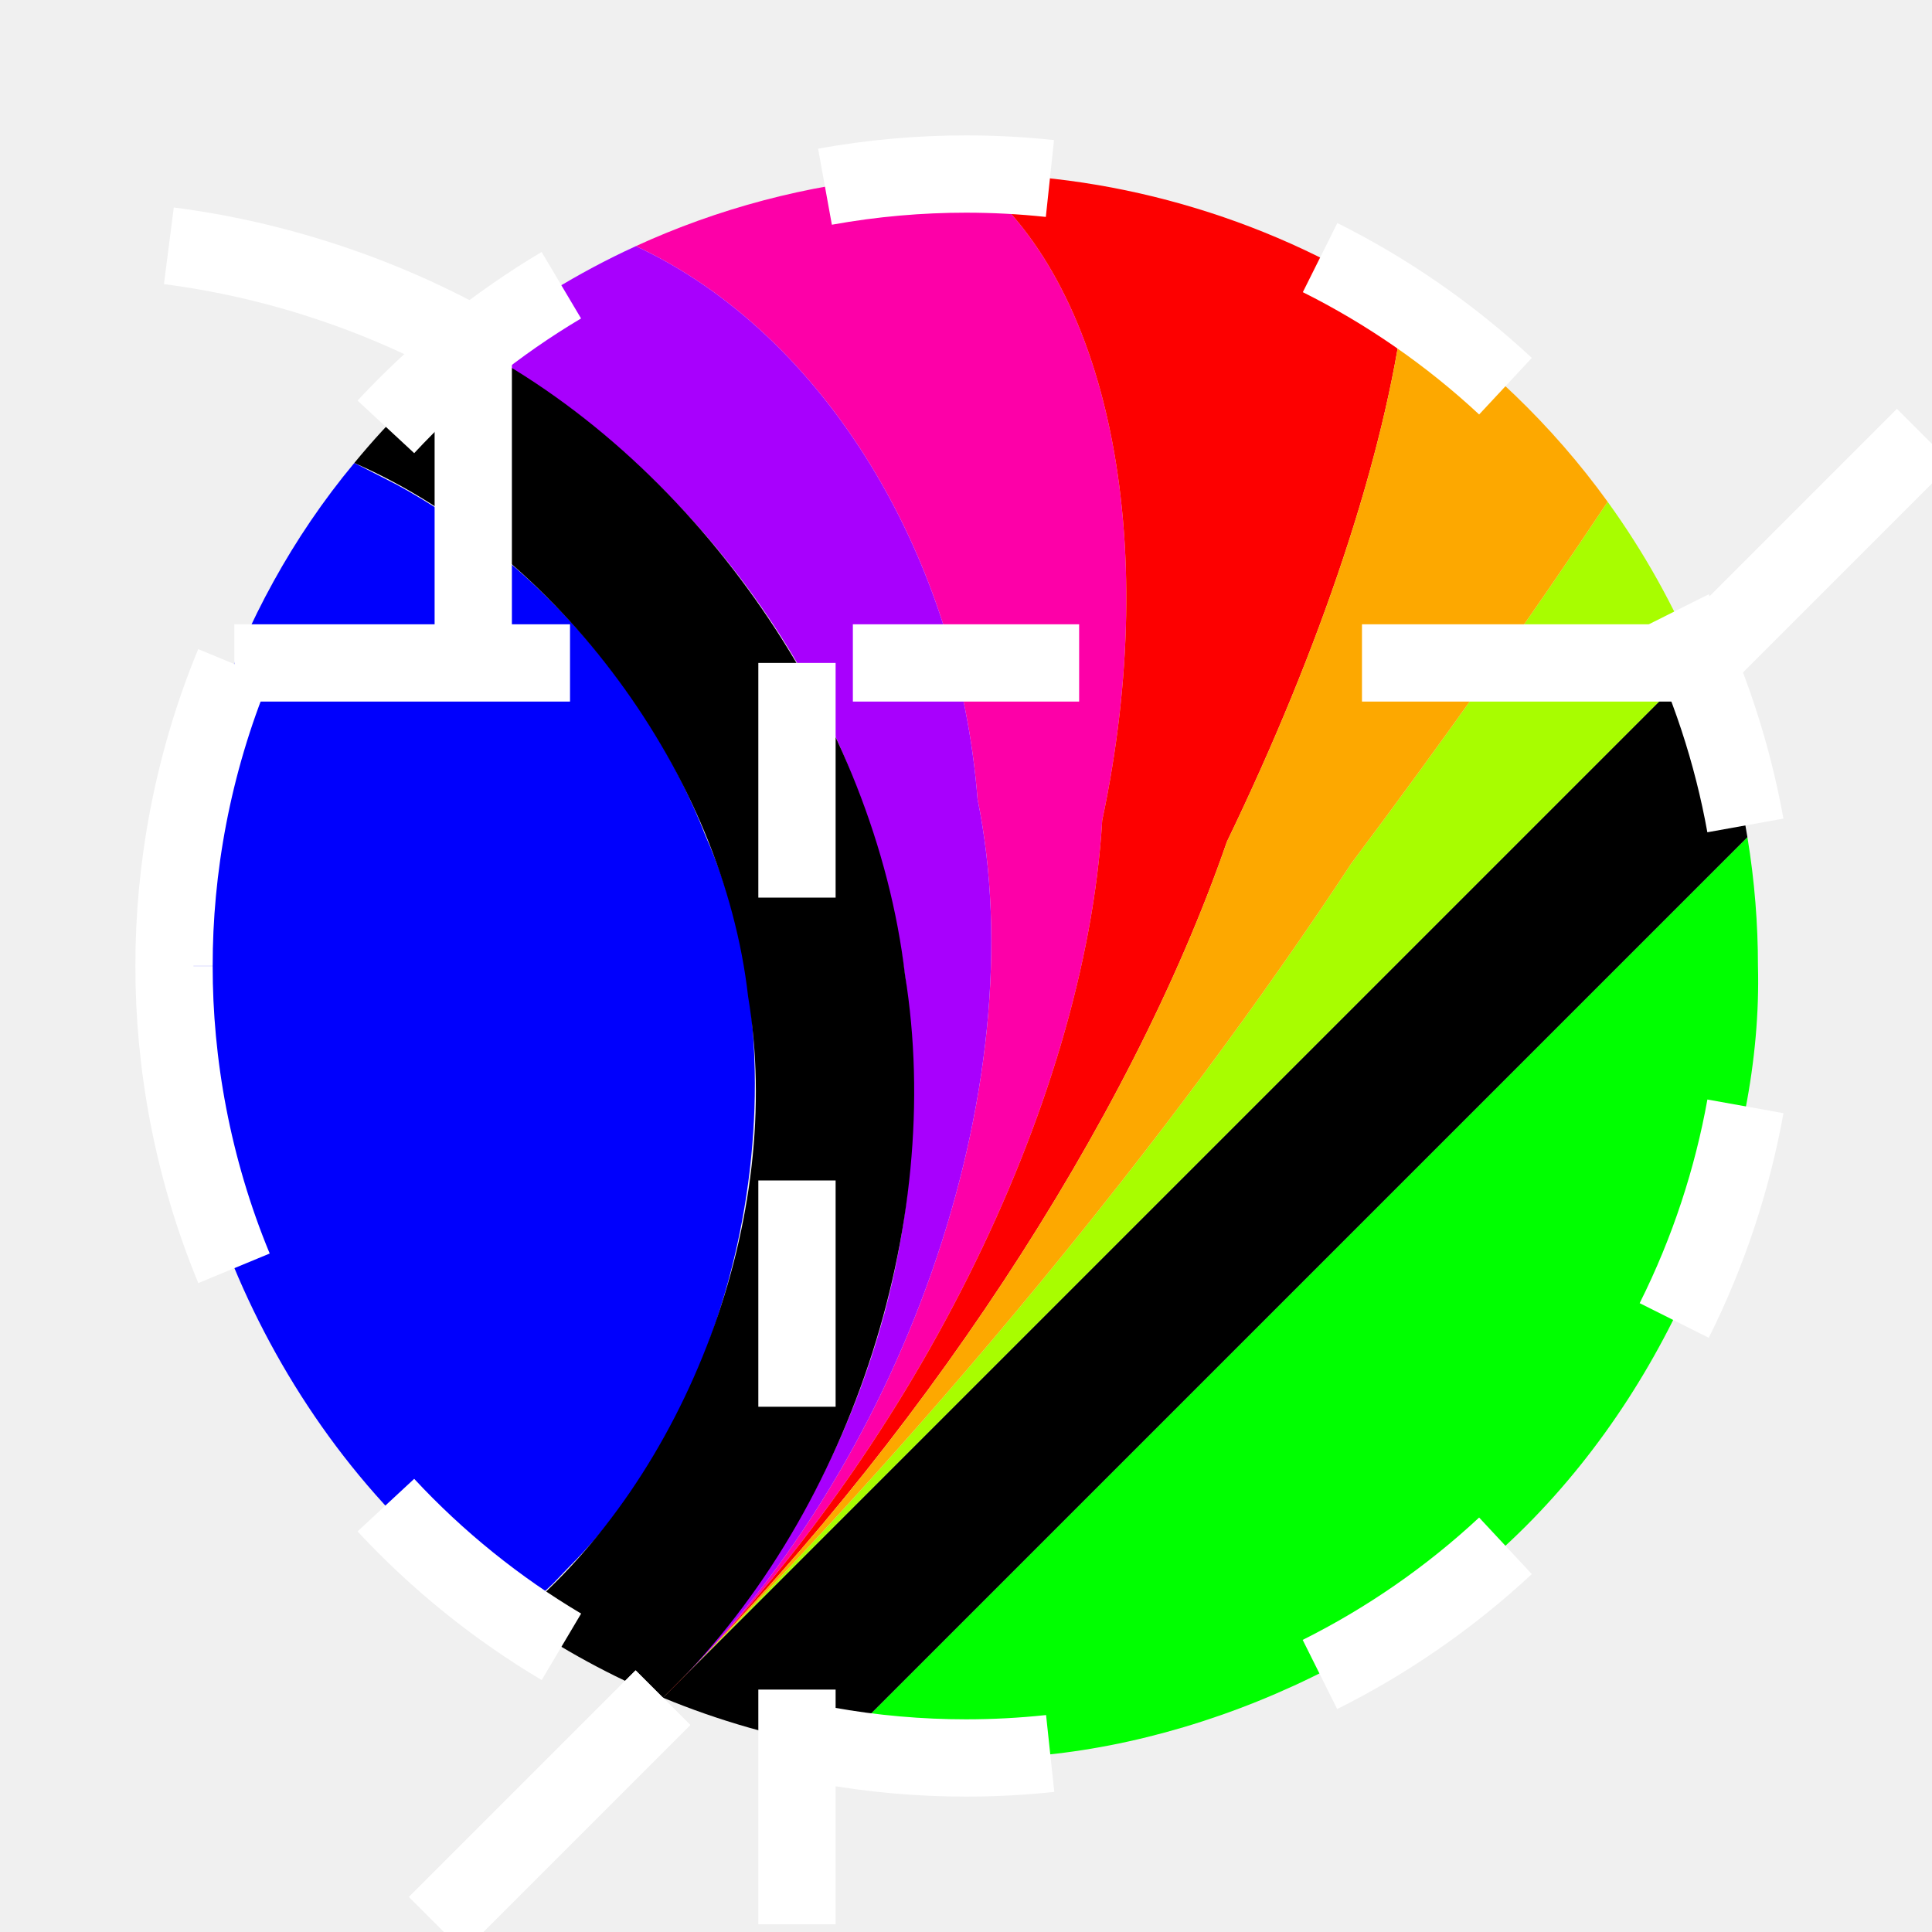
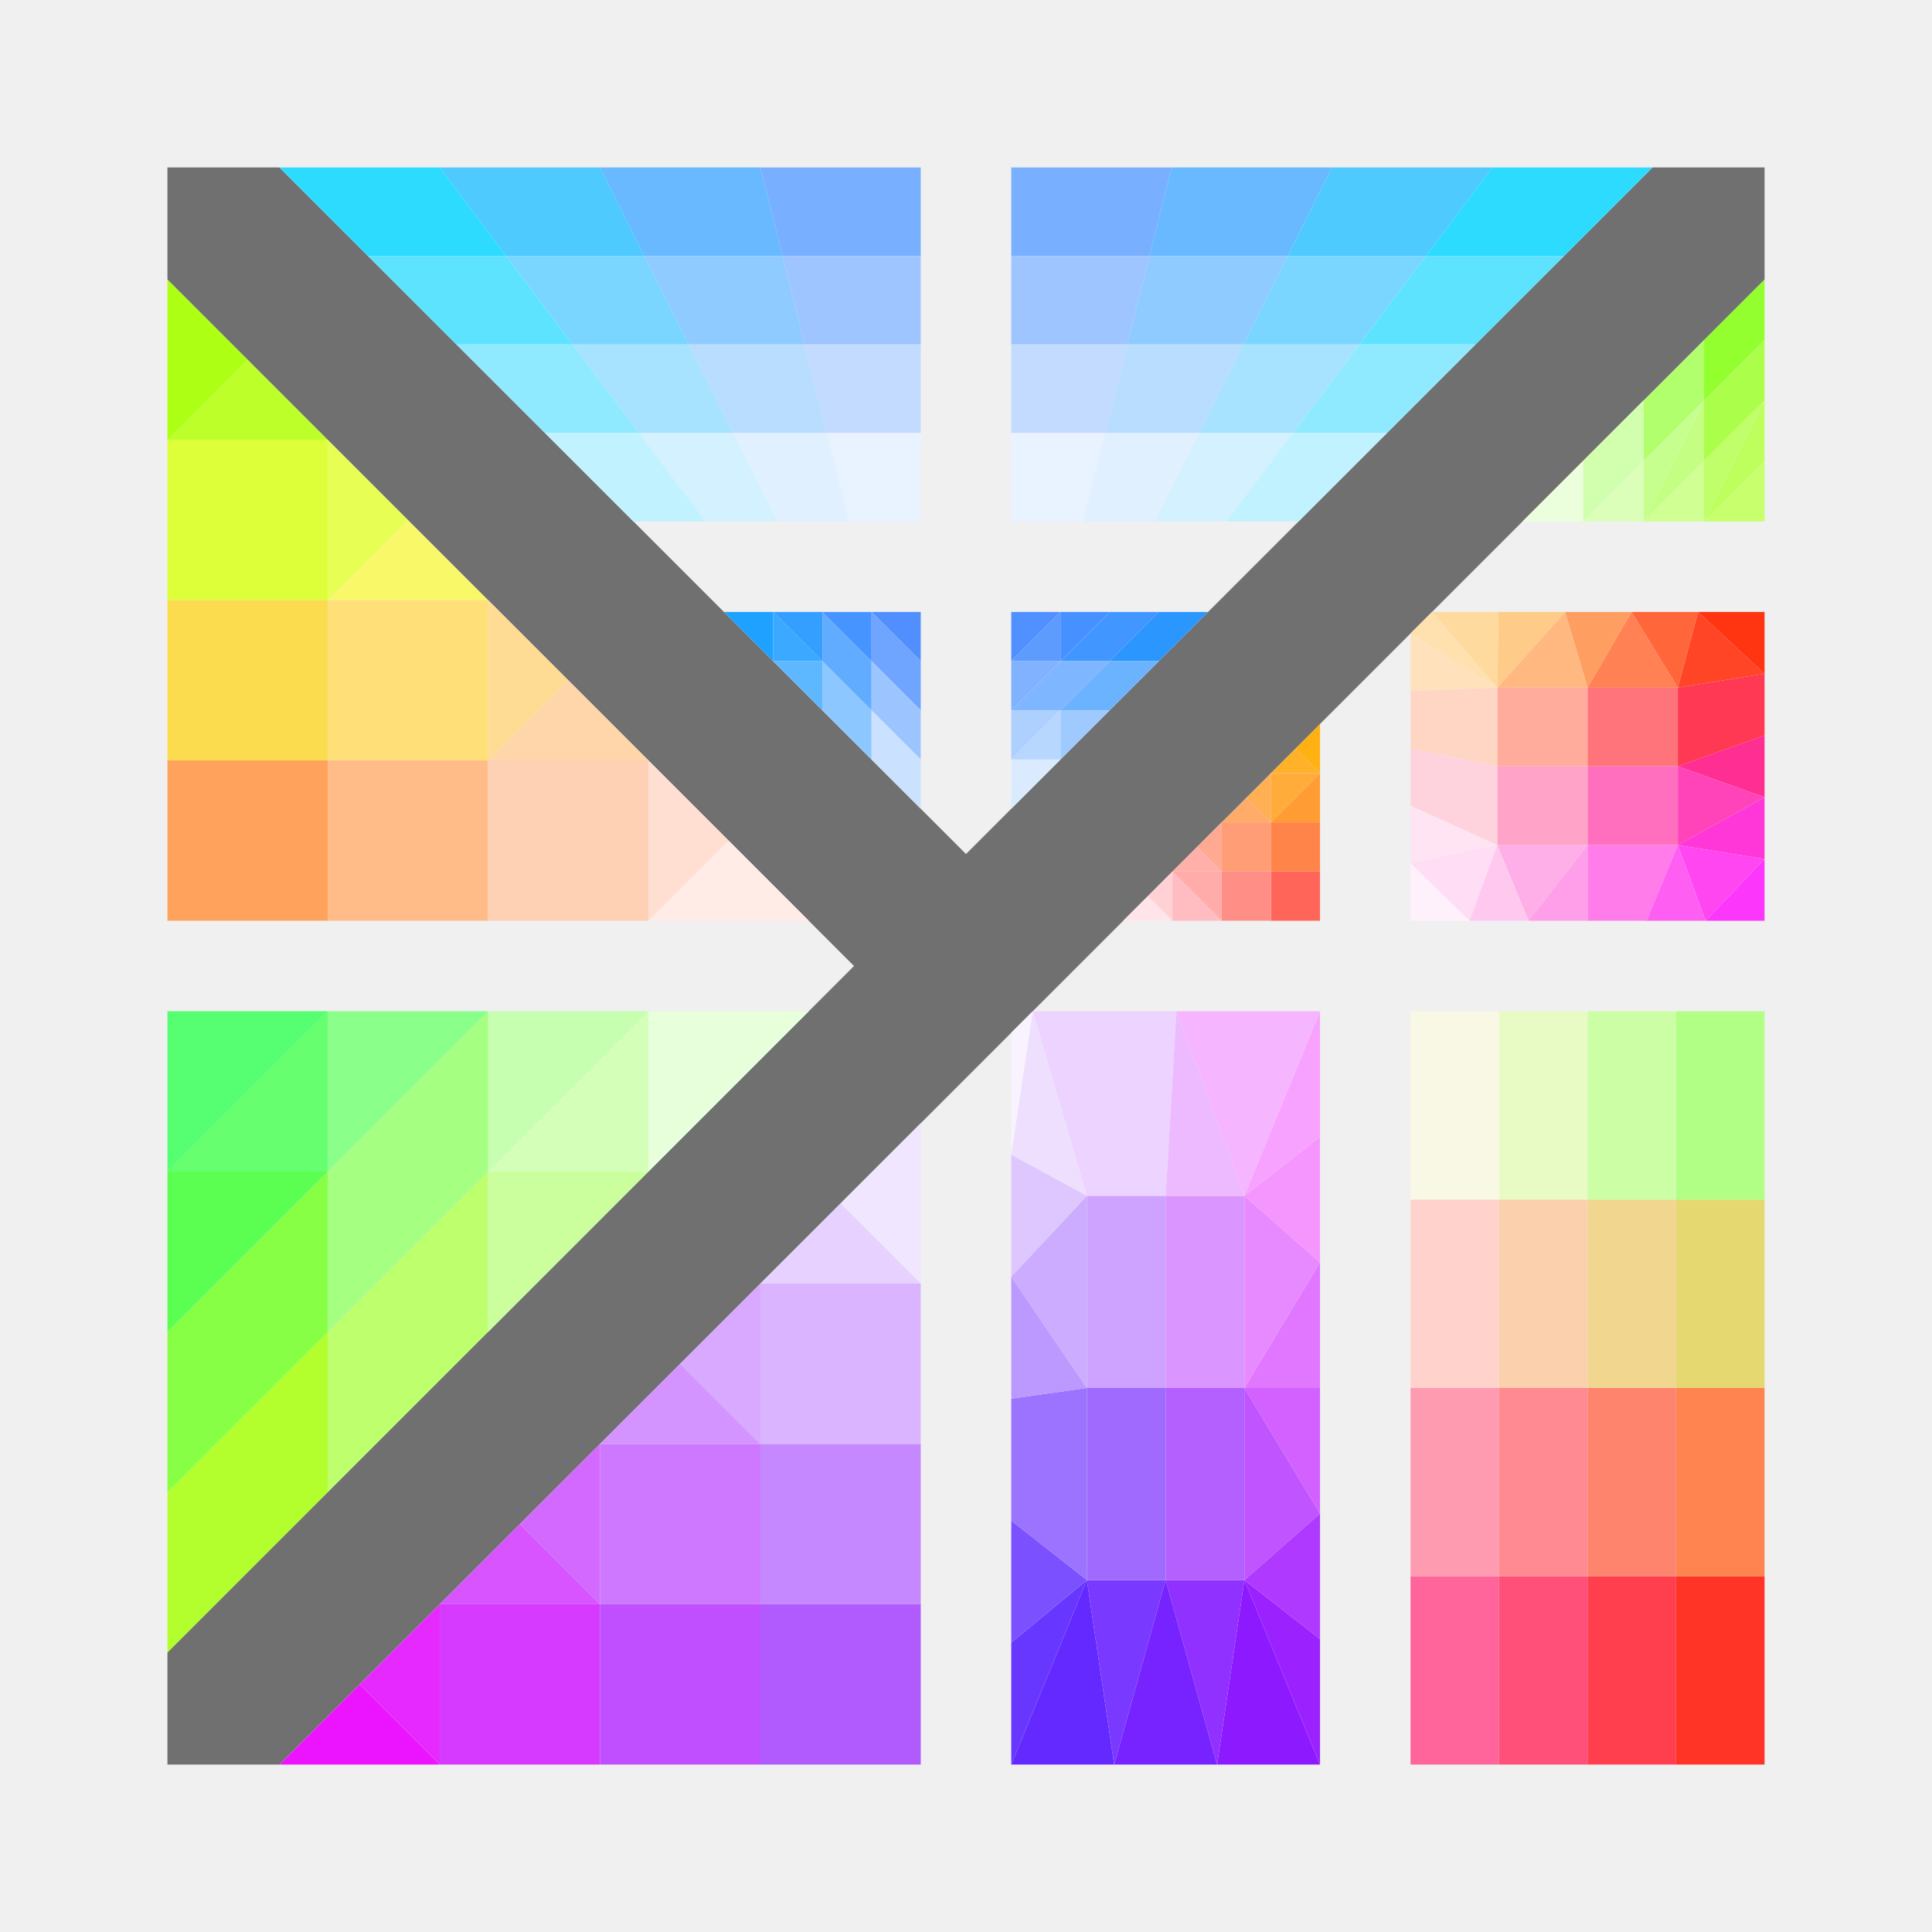
<svg xmlns="http://www.w3.org/2000/svg" width="720pt" height="720pt" viewBox="0 0 720 720" overflow="visible" version="1.1">
-   <path d="M359.947,64.025 L360.985,64.861 C413.063,104.255 432.986,200.946 410.767,305.728 C404.438,412.141 338.599,543.627 247.055,632.674 C336.2,548.037 386.209,405.194 364.3,297.783 C357.273,207.933 307.685,124.663 236.958,91.73 C267.509,77.677 300.981,68.834 334.487,65.964 L340.684,65.492 z" stroke="Black" stroke-width="0" fill="#FD00A8" fill-opacity="1" />
-   <path d="M651.211,311.997 C653.903,328.322 655.142,344.422 655.14,360 C656.971,428.844 625.728,511.664 568.696,568.696 C511.664,625.728 428.844,656.971 360,655.14 C344.422,655.142 328.322,653.903 311.997,651.211 z" stroke="Black" stroke-width="0" fill="#00FF00" fill-opacity="1" />
-   <path d="M176.368,128.943 C194.918,114.189 215.41,101.603 236.958,91.73 C307.685,124.663 357.273,207.933 364.3,297.783 C386.209,405.194 336.2,548.037 247.055,632.674 C288.574,591.943 320.953,533.917 333.766,471.852 C346.579,409.787 339.827,343.683 317.833,289.839 C293.174,226.054 242.048,164.721 176.368,128.943 z" stroke="Black" stroke-width="0" fill="#A800FD" fill-opacity="1" />
-   <path d="M211.812,584.201 L206.102,590.145 L192.44,602.964 C108.822,547.625 62.574,444.332 64.859,360 C64.307,298.904 85.786,228.072 132.04,172.537 L147.729,180.558 C198.933,208.374 241.944,257.293 262.977,311.636 C300.694,396.625 278.556,517.784 211.812,584.201 z" stroke="Black" stroke-width="0" fill="#0000FD" fill-opacity="1" />
-   <path d="M132.04,172.537 C145.2,156.527 160.141,141.833 176.368,128.943 C260.628,173.329 326.072,268.615 337.254,363.192 C352.534,457.193 315.844,566.812 247.055,632.675 C227.906,624.749 209.499,614.735 192.441,602.965 C256.4,550.104 292.527,453.227 278.799,371.395 C269.474,288.944 208.078,205.753 132.04,172.537 z" stroke="Black" stroke-width="0" fill="#000000" fill-opacity="1" />
-   <path d="M632.674,247.055 C641.296,267.85 647.557,289.783 651.211,311.997 L311.997,651.211 C289.783,647.557 267.851,641.297 247.055,632.675 L247.84,631.888 z" stroke="Black" stroke-width="0" fill="#000000" fill-opacity="1" />
-   <path d="M360.985,64.861 C417.556,64.74 476.29,82.569 523.247,114.118 C516.085,170.027 492.214,241.232 457.234,313.672 C420.951,418.678 341.392,539.43 247.055,632.674 C338.599,543.627 404.438,412.141 410.767,305.728 C432.986,200.946 413.063,104.255 360.985,64.861 z" stroke="Black" stroke-width="0" fill="#FD0000" fill-opacity="1" />
-   <path d="M632.674,247.055 L247.055,632.674 C344.562,535.436 435.824,424.825 503.701,321.617 C537.928,275.943 570.203,230.45 599.118,186.995 C612.567,205.571 623.906,225.864 632.674,247.055 z" stroke="Black" stroke-width="0" fill="#A8FD00" fill-opacity="1" />
-   <path d="M523.247,114.118 C552.49,133.479 578.596,158.555 599.118,186.995 C570.203,230.45 537.928,275.943 503.701,321.617 C435.824,424.825 344.562,535.436 247.055,632.674 C341.392,539.43 420.951,418.678 457.234,313.672 C492.214,241.232 516.085,170.027 523.247,114.118 z" stroke="Black" stroke-width="0" fill="#FDA800" fill-opacity="1" />
-   <path d="M64.859,360 C64.81,396.016 71.632,435.054 87.207,472.658" stroke="#FFFFFF" stroke-width="28.8" fill-opacity="0" />
-   <path d="M143.802,560.913 C163.015,581.615 185.306,599.529 209.223,613.721" stroke="#FFFFFF" stroke-width="28.8" fill-opacity="0" />
-   <path d="M307.52,650.437 C325.376,653.665 343,655.142 360,655.14 C370.26,655.141 380.744,654.605 391.372,653.468" stroke="#FFFFFF" stroke-width="28.8" fill-opacity="0" />
-   <path d="M491.9,624.027 C516.674,611.671 540.25,595.448 561.042,576.079" stroke="#FFFFFF" stroke-width="28.8" fill-opacity="0" />
-   <path d="M623.927,492.1 C636.925,466.163 645.685,438.963 650.469,412.302" stroke="#FFFFFF" stroke-width="28.8" fill-opacity="0" />
-   <path d="M650.455,307.616 C645.668,280.986 636.915,253.82 623.934,227.914" stroke="#FFFFFF" stroke-width="28.8" fill-opacity="0" />
-   <path d="M561.049,143.927 C540.27,124.57 516.712,108.355 491.956,96.001" stroke="#FFFFFF" stroke-width="28.8" fill-opacity="0" />
-   <path d="M391.276,66.521 C380.68,65.392 370.229,64.859 360,64.859 C342.976,64.858 325.326,66.339 307.444,69.577" stroke="#FFFFFF" stroke-width="28.8" fill-opacity="0" />
-   <path d="M209.194,106.296 C185.29,120.485 163.01,138.391 143.806,159.082" stroke="#FFFFFF" stroke-width="28.8" fill-opacity="0" />
-   <path d="M87.175,247.418 C71.623,284.999 64.81,324.008 64.859,360" stroke="#FFFFFF" stroke-width="28.8" fill-opacity="0" />
-   <path d="M717.12,162.61 L632.675,247.055" stroke="#FFFFFF" stroke-width="28.8" fill-opacity="0" />
-   <path d="M247.055,632.674 L162.609,717.12" stroke="#FFFFFF" stroke-width="28.8" fill-opacity="0" />
-   <path d="M176.368,128.943 C141.583,109.574 102.419,96.684 62.931,91.605" stroke="#FFFFFF" stroke-width="28.8" fill-opacity="0" />
-   <path d="M247.055,632.674 L162.609,717.12" stroke="#FFFFFF" stroke-width="28.8" fill-opacity="0" />
-   <path d="M632.674,247.055 L717.12,162.609" stroke="#FFFFFF" stroke-width="28.8" fill-opacity="0" />
-   <path d="M297.009,247.055 L297.009,334.517" stroke="#FFFFFF" stroke-width="28.8" fill-opacity="0" />
-   <path d="M297.009,439.924 L297.009,524.25" stroke="#FFFFFF" stroke-width="28.8" fill-opacity="0" />
-   <path d="M297.009,629.658 L297.009,717.12" stroke="#FFFFFF" stroke-width="28.8" fill-opacity="0" />
-   <path d="M632.674,247.055 L507.57,247.055" stroke="#FFFFFF" stroke-width="28.8" fill-opacity="0" />
-   <path d="M402.163,247.055 L317.837,247.055" stroke="#FFFFFF" stroke-width="28.8" fill-opacity="0" />
-   <path d="M212.43,247.055 L87.326,247.055" stroke="#FFFFFF" stroke-width="28.8" fill-opacity="0" />
-   <path d="M176.368,128.943 L176.368,247.055" stroke="#FFFFFF" stroke-width="28.8" fill-opacity="0" />
+   <path d="M558.649,657.6 L558.649,587.416 L591.633,587.416 L591.633,657.6 z" stroke="Black" stroke-width="0" fill="#FF507A" fill-opacity="1" />
+   <path d="M491.935,288.137 L482.769,278.971 L491.935,269.804 z" stroke="Black" stroke-width="0" fill="#FFB113" fill-opacity="1" />
+   <path d="M92.274,134.014 L62.4,163.888 L62.4,104.139 z" stroke="Black" stroke-width="0" fill="#ADFF14" fill-opacity="1" />
+   <path d="M625.276,256.257 L632.815,228.065 L657.6,251.079 z" stroke="Black" stroke-width="0" fill="#FF4526" fill-opacity="1" />
+   <path d="M624.616,657.6 L624.616,587.416 L657.6,587.416 L657.6,657.6 z" stroke="Black" stroke-width="0" fill="#FF3427" fill-opacity="1" />
+   <path d="M482.769,278.971 L491.935,288.137 L473.602,288.137 z" stroke="Black" stroke-width="0" fill="#FFB229" fill-opacity="1" />
+   <path d="M62.4,163.888 L92.274,134.014 L122.149,163.888 z" stroke="Black" stroke-width="0" fill="#BDFF29" fill-opacity="1" />
+   <path d="M635.051,149.237 L635.051,126.688 L657.6,104.139 L657.6,126.688 z" stroke="Black" stroke-width="0" fill="#94FF2E" fill-opacity="1" />
+   <path d="M122.149,496.363 L122.149,556.112 L62.4,615.861 L62.4,556.112 z" stroke="Black" stroke-width="0" fill="#B3FF2E" fill-opacity="1" />
+   <path d="M491.935,288.137 L491.935,306.47 L473.602,306.47 z" stroke="Black" stroke-width="0" fill="#FF9D34" fill-opacity="1" />
+   <path d="M632.815,228.065 L625.276,256.257 L608.03,228.065 z" stroke="Black" stroke-width="0" fill="#FF6639" fill-opacity="1" />
+   <path d="M62.4,223.637 L62.4,163.888 L122.149,163.888 L122.149,223.637 z" stroke="Black" stroke-width="0" fill="#DDFF3A" fill-opacity="1" />
+   <path d="M473.602,288.137 L491.935,288.137 L473.602,306.47 z" stroke="Black" stroke-width="0" fill="#FFAC3B" fill-opacity="1" />
+   <path d="M122.149,436.614 L122.149,496.363 L62.4,556.112 L62.4,496.363 z" stroke="Black" stroke-width="0" fill="#86FF45" fill-opacity="1" />
+   <path d="M635.051,171.786 L635.051,149.237 L657.6,126.688 L657.6,149.237 z" stroke="Black" stroke-width="0" fill="#ABFF4A" fill-opacity="1" />
+   <path d="M591.633,657.6 L591.633,587.416 L624.616,587.416 L624.616,657.6 z" stroke="Black" stroke-width="0" fill="#FF3E4E" fill-opacity="1" />
+   <path d="M624.616,587.416 L624.616,517.233 L657.6,517.233 L657.6,587.416 z" stroke="Black" stroke-width="0" fill="#FF844F" fill-opacity="1" />
+   <path d="M122.149,223.637 L122.149,283.386 L62.4,283.386 L62.4,223.637 z" stroke="Black" stroke-width="0" fill="#FBDC4F" fill-opacity="1" />
+   <path d="M62.4,436.614 L122.149,436.614 L62.4,496.363 z" stroke="Black" stroke-width="0" fill="#5BFF52" fill-opacity="1" />
+   <path d="M625.276,256.257 L657.6,251.079 L657.6,274.093 L625.276,285.6 z" stroke="Black" stroke-width="0" fill="#FF3954" fill-opacity="1" />
+   <path d="M591.633,256.257 L608.03,228.065 L625.276,256.257 z" stroke="Black" stroke-width="0" fill="#FF8154" fill-opacity="1" />
+   <path d="M473.602,306.47 L464.436,297.303 L473.602,288.137 z" stroke="Black" stroke-width="0" fill="#FFAF54" fill-opacity="1" />
+   <path d="M152.023,193.762 L122.149,223.637 L122.149,163.888 z" stroke="Black" stroke-width="0" fill="#E7FF54" fill-opacity="1" />
+   <path d="M473.602,324.802 L491.935,324.802 L491.935,343.135 L473.602,343.135 z" stroke="Black" stroke-width="0" fill="#FF6659" fill-opacity="1" />
+   <path d="M122.149,283.386 L122.149,343.135 L62.4,343.135 L62.4,283.386 z" stroke="Black" stroke-width="0" fill="#FFA25B" fill-opacity="1" />
+   <path d="M657.6,149.237 L657.6,171.786 L635.051,194.335 z" stroke="Black" stroke-width="0" fill="#BEFF5D" fill-opacity="1" />
+   <path d="M583.244,228.065 L608.03,228.065 L591.633,256.257 z" stroke="Black" stroke-width="0" fill="#FF9E61" fill-opacity="1" />
+   <path d="M464.436,297.303 L473.602,306.47 L455.27,306.47 z" stroke="Black" stroke-width="0" fill="#FFAB69" fill-opacity="1" />
+   <path d="M122.149,223.637 L152.023,193.762 L181.898,223.637 z" stroke="Black" stroke-width="0" fill="#F8F869" fill-opacity="1" />
+   <path d="M635.051,194.335 L635.051,171.786 L657.6,149.237 z" stroke="Black" stroke-width="0" fill="#C0FF6A" fill-opacity="1" />
+   <path d="M181.898,436.614 L181.898,496.363 L122.149,556.112 L122.149,496.363 z" stroke="Black" stroke-width="0" fill="#BEFF6D" fill-opacity="1" />
+   <path d="M657.6,194.335 L635.051,194.335 L657.6,171.786 z" stroke="Black" stroke-width="0" fill="#C7FF6D" fill-opacity="1" />
+   <path d="M591.633,587.416 L591.633,517.233 L624.616,517.233 L624.616,587.416 z" stroke="Black" stroke-width="0" fill="#FF846E" fill-opacity="1" />
+   <path d="M612.502,171.786 L612.502,149.237 L635.051,126.688 L635.051,149.237 z" stroke="Black" stroke-width="0" fill="#B2FF6E" fill-opacity="1" />
+   <path d="M122.149,436.614 L62.4,436.614 L122.149,376.865 z" stroke="Black" stroke-width="0" fill="#66FF6F" fill-opacity="1" />
+   <path d="M62.4,104.139 L62.4,62.4 L104.139,62.4 L380.87,339.13 L339.13,380.87 z" stroke="Black" stroke-width="0" fill="#707070" fill-opacity="1" />
+   <path d="M62.4,657.6 L62.4,615.861 L615.861,62.4 L657.6,62.4 L657.6,104.139 L104.139,657.6 z" stroke="Black" stroke-width="0" fill="#707070" fill-opacity="1" />
+   <path d="M624.616,517.233 L624.616,447.049 L657.6,447.049 L657.6,517.233 z" stroke="Black" stroke-width="0" fill="#E5D871" fill-opacity="1" />
+   <path d="M62.4,376.865 L122.149,376.865 L62.4,436.614 z" stroke="Black" stroke-width="0" fill="#55FF71" fill-opacity="1" />
+   <path d="M455.27,324.802 L455.27,306.47 L473.602,306.47 L473.602,324.802 z" stroke="Black" stroke-width="0" fill="#FF9D76" fill-opacity="1" />
+   <path d="M122.149,223.637 L181.898,223.637 L181.898,283.386 L122.149,283.386 z" stroke="Black" stroke-width="0" fill="#FEDF78" fill-opacity="1" />
+   <path d="M657.6,251.079 L632.815,228.065 L657.6,228.065 z" stroke="Black" stroke-width="0" fill="#FF3410" fill-opacity="1" />
+   <path d="M625.276,256.257 L625.276,285.6 L591.633,285.6 L591.633,256.257 z" stroke="Black" stroke-width="0" fill="#FF747B" fill-opacity="1" />
+   <path d="M591.633,256.257 L557.989,256.257 L583.244,228.065 z" stroke="Black" stroke-width="0" fill="#FFB980" fill-opacity="1" />
+   <path d="M122.149,436.614 L181.898,376.865 L181.898,436.614 L122.149,496.363 z" stroke="Black" stroke-width="0" fill="#A5FF81" fill-opacity="1" />
+   <path d="M612.502,194.335 L635.051,149.237 L635.051,171.786 z" stroke="Black" stroke-width="0" fill="#C4FF83" fill-opacity="1" />
+   <path d="M624.616,447.049 L624.616,376.865 L657.6,376.865 L657.6,447.049 z" stroke="Black" stroke-width="0" fill="#B2FF85" fill-opacity="1" />
+   <path d="M455.27,324.802 L473.602,324.802 L473.602,343.135 L455.27,343.135 z" stroke="Black" stroke-width="0" fill="#FF8E87" fill-opacity="1" />
+   <path d="M181.898,283.386 L181.898,343.135 L122.149,343.135 L122.149,283.386 z" stroke="Black" stroke-width="0" fill="#FFBB88" fill-opacity="1" />
+   <path d="M557.989,256.257 L558.459,228.065 L583.244,228.065 z" stroke="Black" stroke-width="0" fill="#FFCB88" fill-opacity="1" />
+   <path d="M181.898,376.865 L122.149,436.614 L122.149,376.865 z" stroke="Black" stroke-width="0" fill="#8AFF89" fill-opacity="1" />
+   <path d="M591.633,517.233 L591.633,447.049 L624.616,447.049 L624.616,517.233 z" stroke="Black" stroke-width="0" fill="#F0D68E" fill-opacity="1" />
+   <path d="M612.502,171.786 L635.051,149.237 L612.502,194.335 z" stroke="Black" stroke-width="0" fill="#C7FF8F" fill-opacity="1" />
+   <path d="M558.649,587.416 L558.649,517.233 L591.633,517.233 L591.633,587.416 z" stroke="Black" stroke-width="0" fill="#FF8A91" fill-opacity="1" />
+   <path d="M657.6,274.093 L657.6,297.107 L625.276,285.6 z" stroke="Black" stroke-width="0" fill="#FF2E92" fill-opacity="1" />
+   <path d="M455.27,324.802 L446.103,315.636 L455.27,306.47 z" stroke="Black" stroke-width="0" fill="#FFA993" fill-opacity="1" />
+   <path d="M211.772,253.512 L181.898,283.386 L181.898,223.637 z" stroke="Black" stroke-width="0" fill="#FFDC94" fill-opacity="1" />
+   <path d="M612.502,194.335 L635.051,171.786 L635.051,194.335 z" stroke="Black" stroke-width="0" fill="#D0FF94" fill-opacity="1" />
+   <path d="M525.665,657.6 L525.665,587.416 L558.649,587.416 L558.649,657.6 z" stroke="Black" stroke-width="0" fill="#FF649A" fill-opacity="1" />
+   <path d="M591.633,256.257 L591.633,285.6 L557.989,285.6 L557.989,256.257 z" stroke="Black" stroke-width="0" fill="#FFAC9C" fill-opacity="1" />
+   <path d="M533.674,228.065 L558.459,228.065 L557.989,256.257 z" stroke="Black" stroke-width="0" fill="#FFDA9E" fill-opacity="1" />
+   <path d="M181.898,436.614 L241.647,436.614 L181.898,496.363 z" stroke="Black" stroke-width="0" fill="#CBFF9E" fill-opacity="1" />
+   <path d="M591.633,447.049 L591.633,376.865 L624.616,376.865 L624.616,447.049 z" stroke="Black" stroke-width="0" fill="#CCFFA5" fill-opacity="1" />
+   <path d="M446.103,315.636 L455.27,324.802 L436.937,324.802 z" stroke="Black" stroke-width="0" fill="#FFB0A9" fill-opacity="1" />
+   <path d="M181.898,283.386 L211.772,253.512 L241.647,283.386 z" stroke="Black" stroke-width="0" fill="#FFD6A9" fill-opacity="1" />
+   <path d="M436.937,324.802 L455.27,324.802 L455.27,343.135 z" stroke="Black" stroke-width="0" fill="#FFACAB" fill-opacity="1" />
+   <path d="M558.649,517.233 L558.649,447.049 L591.633,447.049 L591.633,517.233 z" stroke="Black" stroke-width="0" fill="#FBD0AC" fill-opacity="1" />
+   <path d="M589.953,171.786 L612.502,149.237 L612.502,171.786 L589.953,194.335 z" stroke="Black" stroke-width="0" fill="#D2FFAD" fill-opacity="1" />
+   <path d="M525.665,236.074 L533.674,228.065 L557.989,256.257 z" stroke="Black" stroke-width="0" fill="#FFE0AF" fill-opacity="1" />
+   <path d="M181.898,376.865 L241.647,376.865 L181.898,436.614 z" stroke="Black" stroke-width="0" fill="#C5FFAF" fill-opacity="1" />
+   <path d="M525.665,587.416 L525.665,517.233 L558.649,517.233 L558.649,587.416 z" stroke="Black" stroke-width="0" fill="#FF9BB1" fill-opacity="1" />
+   <path d="M241.647,343.135 L181.898,343.135 L181.898,283.386 L241.647,283.386 z" stroke="Black" stroke-width="0" fill="#FFD1B4" fill-opacity="1" />
+   <path d="M241.647,436.614 L181.898,436.614 L241.647,376.865 z" stroke="Black" stroke-width="0" fill="#D4FFB9" fill-opacity="1" />
+   <path d="M589.953,194.335 L612.502,171.786 L612.502,194.335 z" stroke="Black" stroke-width="0" fill="#DBFFB9" fill-opacity="1" />
+   <path d="M657.6,297.107 L625.276,314.943 L625.276,285.6 z" stroke="Black" stroke-width="0" fill="#FF44BA" fill-opacity="1" />
+   <path d="M525.665,257.486 L525.665,236.074 L557.989,256.257 z" stroke="Black" stroke-width="0" fill="#FFE2BC" fill-opacity="1" />
+   <path d="M625.276,285.6 L625.276,314.943 L591.633,314.943 L591.633,285.6 z" stroke="Black" stroke-width="0" fill="#FF6FBE" fill-opacity="1" />
+   <path d="M436.937,324.802 L455.27,343.135 L436.937,343.135 z" stroke="Black" stroke-width="0" fill="#FFBCC1" fill-opacity="1" />
+   <path d="M525.665,257.486 L557.989,256.257 L557.989,285.6 L525.665,278.898 z" stroke="Black" stroke-width="0" fill="#FFD6C4" fill-opacity="1" />
+   <path d="M558.649,447.049 L558.649,376.865 L591.633,376.865 L591.633,447.049 z" stroke="Black" stroke-width="0" fill="#E8FBC5" fill-opacity="1" />
+   <path d="M591.633,285.6 L591.633,314.943 L557.989,314.943 L557.989,285.6 z" stroke="Black" stroke-width="0" fill="#FFA3C8" fill-opacity="1" />
+   <path d="M525.665,517.233 L525.665,447.049 L558.649,447.049 L558.649,517.233 z" stroke="Black" stroke-width="0" fill="#FFD3CB" fill-opacity="1" />
+   <path d="M271.521,313.26 L241.647,343.135 L241.647,283.386 z" stroke="Black" stroke-width="0" fill="#FFDFD1" fill-opacity="1" />
+   <path d="M436.937,343.135 L427.771,333.969 L436.937,324.802 z" stroke="Black" stroke-width="0" fill="#FFD1D5" fill-opacity="1" />
+   <path d="M657.6,320.121 L625.276,314.943 L657.6,297.107 z" stroke="Black" stroke-width="0" fill="#FF37D8" fill-opacity="1" />
+   <path d="M241.647,376.865 L301.396,376.865 L241.647,436.614 z" stroke="Black" stroke-width="0" fill="#E8FFDB" fill-opacity="1" />
+   <path d="M589.953,194.335 L567.404,194.335 L589.953,171.786 z" stroke="Black" stroke-width="0" fill="#ECFFDD" fill-opacity="1" />
+   <path d="M557.989,314.943 L525.665,300.31 L525.665,278.898 L557.989,285.6 z" stroke="Black" stroke-width="0" fill="#FFD3DE" fill-opacity="1" />
+   <path d="M525.665,447.049 L525.665,376.865 L558.649,376.865 L558.649,447.049 z" stroke="Black" stroke-width="0" fill="#F9F8E5" fill-opacity="1" />
+   <path d="M241.647,343.135 L271.521,313.26 L301.396,343.135 z" stroke="Black" stroke-width="0" fill="#FFECE6" fill-opacity="1" />
+   <path d="M557.989,314.943 L591.633,314.943 L569.643,343.135 z" stroke="Black" stroke-width="0" fill="#FFAFE7" fill-opacity="1" />
+   <path d="M427.771,333.969 L436.937,343.135 L418.604,343.135 z" stroke="Black" stroke-width="0" fill="#FFE5E9" fill-opacity="1" />
+   <path d="M625.276,314.943 L613.622,343.135 L591.633,343.135 L591.633,314.943 z" stroke="Black" stroke-width="0" fill="#FF7CEA" fill-opacity="1" />
+   <path d="M473.602,306.47 L491.935,306.47 L491.935,324.802 L473.602,324.802 z" stroke="Black" stroke-width="0" fill="#FF844A" fill-opacity="1" />
+   <path d="M557.989,314.943 L569.643,343.135 L547.654,343.135 z" stroke="Black" stroke-width="0" fill="#FFC8EF" fill-opacity="1" />
+   <path d="M635.611,343.135 L625.276,314.943 L657.6,320.121 z" stroke="Black" stroke-width="0" fill="#FF46F1" fill-opacity="1" />
+   <path d="M635.611,343.135 L613.622,343.135 L625.276,314.943 z" stroke="Black" stroke-width="0" fill="#FF5EF3" fill-opacity="1" />
+   <path d="M525.665,321.723 L557.989,314.943 L547.654,343.135 z" stroke="Black" stroke-width="0" fill="#FFDDF4" fill-opacity="1" />
+   <path d="M557.989,314.943 L525.665,321.723 L525.665,300.31 z" stroke="Black" stroke-width="0" fill="#FFE4F4" fill-opacity="1" />
+   <path d="M657.6,320.121 L657.6,343.135 L635.611,343.135 z" stroke="Black" stroke-width="0" fill="#FC36FA" fill-opacity="1" />
+   <path d="M547.654,343.135 L525.665,343.135 L525.665,321.723 z" stroke="Black" stroke-width="0" fill="#FFF1FB" fill-opacity="1" />
+   <path d="M134.014,627.726 L163.888,657.6 L104.139,657.6 z" stroke="Black" stroke-width="0" fill="#EC14FF" fill-opacity="1" />
+   <path d="M491.935,657.6 L453.578,657.6 L463.743,588.82 z" stroke="Black" stroke-width="0" fill="#8D19FF" fill-opacity="1" />
+   <path d="M463.743,588.82 L491.935,610.811 L491.935,657.6 z" stroke="Black" stroke-width="0" fill="#9C21FF" fill-opacity="1" />
+   <path d="M453.578,657.6 L415.222,657.6 L434.4,588.82 z" stroke="Black" stroke-width="0" fill="#7723FF" fill-opacity="1" />
+   <path d="M376.865,657.6 L405.057,588.82 L415.222,657.6 z" stroke="Black" stroke-width="0" fill="#6429FF" fill-opacity="1" />
+   <path d="M163.888,657.6 L134.014,627.726 L163.888,597.851 z" stroke="Black" stroke-width="0" fill="#E629FF" fill-opacity="1" />
+   <path d="M453.578,657.6 L434.4,588.82 L463.743,588.82 z" stroke="Black" stroke-width="0" fill="#9031FF" fill-opacity="1" />
+   <path d="M405.057,588.82 L376.865,657.6 L376.865,612.146 z" stroke="Black" stroke-width="0" fill="#6837FF" fill-opacity="1" />
+   <path d="M434.4,588.82 L415.222,657.6 L405.057,588.82 z" stroke="Black" stroke-width="0" fill="#7A39FF" fill-opacity="1" />
+   <path d="M463.743,588.82 L491.935,564.022 L491.935,610.811 z" stroke="Black" stroke-width="0" fill="#B039FF" fill-opacity="1" />
+   <path d="M223.637,597.851 L223.637,657.6 L163.888,657.6 L163.888,597.851 z" stroke="Black" stroke-width="0" fill="#D63AFF" fill-opacity="1" />
+   <path d="M223.637,597.851 L283.386,597.851 L283.386,657.6 L223.637,657.6 z" stroke="Black" stroke-width="0" fill="#C04FFF" fill-opacity="1" />
+   <path d="M405.057,588.82 L376.865,612.146 L376.865,566.691 z" stroke="Black" stroke-width="0" fill="#7B51FF" fill-opacity="1" />
+   <path d="M491.935,564.022 L463.743,588.82 L463.743,517.233 z" stroke="Black" stroke-width="0" fill="#C054FF" fill-opacity="1" />
+   <path d="M193.762,567.977 L223.637,597.851 L163.888,597.851 z" stroke="Black" stroke-width="0" fill="#D854FF" fill-opacity="1" />
+   <path d="M283.386,597.851 L343.135,597.851 L343.135,657.6 L283.386,657.6 z" stroke="Black" stroke-width="0" fill="#B15BFF" fill-opacity="1" />
+   <path d="M463.743,517.233 L463.743,588.82 L434.4,588.82 L434.4,517.233 z" stroke="Black" stroke-width="0" fill="#B460FF" fill-opacity="1" />
+   <path d="M491.935,517.233 L491.935,564.022 L463.743,517.233 z" stroke="Black" stroke-width="0" fill="#D261FF" fill-opacity="1" />
+   <path d="M223.637,597.851 L193.762,567.977 L223.637,538.102 z" stroke="Black" stroke-width="0" fill="#D469FF" fill-opacity="1" />
+   <path d="M434.4,517.233 L434.4,588.82 L405.057,588.82 L405.057,517.233 z" stroke="Black" stroke-width="0" fill="#A16AFF" fill-opacity="1" />
+   <path d="M405.057,588.82 L376.865,566.691 L376.865,521.237 L405.057,517.233 z" stroke="Black" stroke-width="0" fill="#9B73FF" fill-opacity="1" />
+   <path d="M463.743,517.233 L491.935,470.443 L491.935,517.233 z" stroke="Black" stroke-width="0" fill="#E176FF" fill-opacity="1" />
+   <path d="M223.637,597.851 L223.637,538.102 L283.386,538.102 L283.386,597.851 z" stroke="Black" stroke-width="0" fill="#CD78FF" fill-opacity="1" />
+   <path d="M283.386,538.102 L343.135,538.102 L343.135,597.851 L283.386,597.851 z" stroke="Black" stroke-width="0" fill="#C688FF" fill-opacity="1" />
+   <path d="M491.935,470.443 L463.743,517.233 L463.743,445.645 z" stroke="Black" stroke-width="0" fill="#E88AFF" fill-opacity="1" />
+   <path d="M324.802,228.065 L343.135,228.065 L343.135,246.398 z" stroke="Black" stroke-width="0" fill="#518FFF" fill-opacity="1" />
+   <path d="M395.198,246.398 L395.198,228.065 L413.53,228.065 z" stroke="Black" stroke-width="0" fill="#4690FF" fill-opacity="1" />
+   <path d="M376.865,246.398 L376.865,228.065 L395.198,228.065 z" stroke="Black" stroke-width="0" fill="#5191FF" fill-opacity="1" />
+   <path d="M306.47,228.065 L324.802,228.065 L324.802,246.398 z" stroke="Black" stroke-width="0" fill="#4694FF" fill-opacity="1" />
+   <path d="M253.512,508.228 L283.386,538.102 L223.637,538.102 z" stroke="Black" stroke-width="0" fill="#D494FF" fill-opacity="1" />
+   <path d="M463.743,445.645 L463.743,517.233 L434.4,517.233 L434.4,445.645 z" stroke="Black" stroke-width="0" fill="#DB95FF" fill-opacity="1" />
+   <path d="M413.53,246.398 L431.863,228.065 L450.196,228.065 L431.863,246.398 z" stroke="Black" stroke-width="0" fill="#2C96FF" fill-opacity="1" />
+   <path d="M463.743,445.645 L491.935,423.654 L491.935,470.443 z" stroke="Black" stroke-width="0" fill="#F596FF" fill-opacity="1" />
+   <path d="M395.198,246.398 L413.53,228.065 L431.863,228.065 L413.53,246.398 z" stroke="Black" stroke-width="0" fill="#4197FF" fill-opacity="1" />
+   <path d="M405.057,517.233 L376.865,521.237 L376.865,475.783 z" stroke="Black" stroke-width="0" fill="#BC99FF" fill-opacity="1" />
+   <path d="M395.198,228.065 L395.198,246.398 L376.865,246.398 z" stroke="Black" stroke-width="0" fill="#5D9BFF" fill-opacity="1" />
+   <path d="M288.137,228.065 L306.47,228.065 L306.47,246.398 z" stroke="Black" stroke-width="0" fill="#349FFF" fill-opacity="1" />
+   <path d="M269.804,228.065 L288.137,228.065 L288.137,246.398 z" stroke="Black" stroke-width="0" fill="#1EA1FF" fill-opacity="1" />
+   <path d="M434.4,445.645 L434.4,517.233 L405.057,517.233 L405.057,445.645 z" stroke="Black" stroke-width="0" fill="#CEA2FF" fill-opacity="1" />
+   <path d="M463.743,445.645 L491.935,376.865 L491.935,423.654 z" stroke="Black" stroke-width="0" fill="#F8A2FF" fill-opacity="1" />
+   <path d="M343.135,246.398 L343.135,264.73 L324.802,246.398 L324.802,228.065 z" stroke="Black" stroke-width="0" fill="#6FA5FF" fill-opacity="1" />
+   <path d="M306.47,246.398 L288.137,246.398 L288.137,228.065 z" stroke="Black" stroke-width="0" fill="#3BA9FF" fill-opacity="1" />
+   <path d="M283.386,538.102 L253.512,508.228 L283.386,478.353 z" stroke="Black" stroke-width="0" fill="#D8A9FF" fill-opacity="1" />
+   <path d="M306.47,246.398 L306.47,228.065 L324.802,246.398 L324.802,264.73 z" stroke="Black" stroke-width="0" fill="#61ACFF" fill-opacity="1" />
+   <path d="M405.057,517.233 L376.865,475.783 L405.057,445.645 z" stroke="Black" stroke-width="0" fill="#CCACFF" fill-opacity="1" />
+   <path d="M343.135,95.384 L291.632,95.384 L283.386,62.4 L343.135,62.4 z" stroke="Black" stroke-width="0" fill="#78B0FF" fill-opacity="1" />
+   <path d="M428.368,95.384 L376.865,95.384 L376.865,62.4 L436.614,62.4 z" stroke="Black" stroke-width="0" fill="#78B0FF" fill-opacity="1" />
+   <path d="M376.865,264.73 L376.865,246.398 L395.198,246.398 z" stroke="Black" stroke-width="0" fill="#80B2FF" fill-opacity="1" />
+   <path d="M395.198,264.73 L413.53,246.398 L431.863,246.398 L413.53,264.73 z" stroke="Black" stroke-width="0" fill="#6CB3FF" fill-opacity="1" />
+   <path d="M343.135,478.353 L343.135,538.102 L283.386,538.102 L283.386,478.353 z" stroke="Black" stroke-width="0" fill="#DAB4FF" fill-opacity="1" />
+   <path d="M491.935,376.865 L463.743,445.645 L438.404,376.865 z" stroke="Black" stroke-width="0" fill="#F5B5FF" fill-opacity="1" />
+   <path d="M395.198,264.73 L376.865,264.73 L395.198,246.398 L413.53,246.398 z" stroke="Black" stroke-width="0" fill="#7EB6FF" fill-opacity="1" />
+   <path d="M288.137,246.398 L306.47,246.398 L306.47,264.73 z" stroke="Black" stroke-width="0" fill="#5EB8FF" fill-opacity="1" />
+   <path d="M291.632,95.384 L240.129,95.384 L223.637,62.4 L283.386,62.4 z" stroke="Black" stroke-width="0" fill="#68B9FF" fill-opacity="1" />
+   <path d="M479.871,95.384 L428.368,95.384 L436.614,62.4 L496.363,62.4 z" stroke="Black" stroke-width="0" fill="#68B9FF" fill-opacity="1" />
+   <path d="M438.404,376.865 L463.743,445.645 L434.4,445.645 z" stroke="Black" stroke-width="0" fill="#EEBAFF" fill-opacity="1" />
+   <path d="M324.802,246.398 L343.135,264.73 L343.135,283.063 L324.802,264.73 z" stroke="Black" stroke-width="0" fill="#9CC5FF" fill-opacity="1" />
+   <path d="M343.135,128.367 L299.878,128.367 L291.632,95.384 L343.135,95.384 z" stroke="Black" stroke-width="0" fill="#9EC5FF" fill-opacity="1" />
+   <path d="M420.122,128.367 L376.865,128.367 L376.865,95.384 L428.368,95.384 z" stroke="Black" stroke-width="0" fill="#9EC5FF" fill-opacity="1" />
+   <path d="M405.057,445.645 L376.865,475.783 L376.865,430.328 z" stroke="Black" stroke-width="0" fill="#DEC6FF" fill-opacity="1" />
+   <path d="M306.47,246.398 L324.802,264.73 L324.802,283.063 L306.47,264.73 z" stroke="Black" stroke-width="0" fill="#8CC7FF" fill-opacity="1" />
+   <path d="M240.129,95.384 L188.626,95.384 L163.888,62.4 L223.637,62.4 z" stroke="Black" stroke-width="0" fill="#4FCAFF" fill-opacity="1" />
+   <path d="M531.374,95.384 L479.871,95.384 L496.363,62.4 L556.112,62.4 z" stroke="Black" stroke-width="0" fill="#4FCAFF" fill-opacity="1" />
+   <path d="M395.198,283.063 L395.198,264.73 L413.53,264.73 z" stroke="Black" stroke-width="0" fill="#9ECAFF" fill-opacity="1" />
+   <path d="M299.878,128.367 L256.621,128.367 L240.129,95.384 L291.632,95.384 z" stroke="Black" stroke-width="0" fill="#90CBFF" fill-opacity="1" />
+   <path d="M463.379,128.367 L420.122,128.367 L428.368,95.384 L479.871,95.384 z" stroke="Black" stroke-width="0" fill="#90CBFF" fill-opacity="1" />
+   <path d="M376.865,283.063 L376.865,264.73 L395.198,264.73 z" stroke="Black" stroke-width="0" fill="#AED0FF" fill-opacity="1" />
+   <path d="M313.26,448.479 L343.135,478.353 L283.386,478.353 z" stroke="Black" stroke-width="0" fill="#E7D1FF" fill-opacity="1" />
+   <path d="M438.404,376.865 L434.4,445.645 L405.057,445.645 L384.874,376.865 z" stroke="Black" stroke-width="0" fill="#EDD3FF" fill-opacity="1" />
+   <path d="M256.621,128.367 L213.364,128.367 L188.626,95.384 L240.129,95.384 z" stroke="Black" stroke-width="0" fill="#7BD6FF" fill-opacity="1" />
+   <path d="M506.636,128.367 L463.379,128.367 L479.871,95.384 L531.374,95.384 z" stroke="Black" stroke-width="0" fill="#7BD6FF" fill-opacity="1" />
+   <path d="M395.198,264.73 L395.198,283.063 L376.865,283.063 z" stroke="Black" stroke-width="0" fill="#B8D7FF" fill-opacity="1" />
+   <path d="M188.626,95.384 L137.123,95.384 L104.139,62.4 L163.888,62.4 z" stroke="Black" stroke-width="0" fill="#2DDBFF" fill-opacity="1" />
+   <path d="M582.877,95.384 L531.374,95.384 L556.112,62.4 L615.861,62.4 z" stroke="Black" stroke-width="0" fill="#2DDBFF" fill-opacity="1" />
+   <path d="M343.135,161.351 L308.124,161.351 L299.878,128.367 L343.135,128.367 z" stroke="Black" stroke-width="0" fill="#C3DBFF" fill-opacity="1" />
+   <path d="M411.876,161.351 L376.865,161.351 L376.865,128.367 L420.122,128.367 z" stroke="Black" stroke-width="0" fill="#C3DBFF" fill-opacity="1" />
+   <path d="M308.124,161.351 L273.113,161.351 L256.621,128.367 L299.878,128.367 z" stroke="Black" stroke-width="0" fill="#B8DDFF" fill-opacity="1" />
+   <path d="M446.887,161.351 L411.876,161.351 L420.122,128.367 L463.379,128.367 z" stroke="Black" stroke-width="0" fill="#B8DDFF" fill-opacity="1" />
+   <path d="M405.057,445.645 L376.865,430.328 L384.874,376.865 z" stroke="Black" stroke-width="0" fill="#EEDFFF" fill-opacity="1" />
+   <path d="M324.802,264.73 L343.135,283.063 L343.135,301.396 L324.802,283.063 z" stroke="Black" stroke-width="0" fill="#CAE2FF" fill-opacity="1" />
+   <path d="M213.364,128.367 L170.107,128.367 L137.123,95.384 L188.626,95.384 z" stroke="Black" stroke-width="0" fill="#5EE3FF" fill-opacity="1" />
+   <path d="M549.893,128.367 L506.636,128.367 L531.374,95.384 L582.877,95.384 z" stroke="Black" stroke-width="0" fill="#5EE3FF" fill-opacity="1" />
+   <path d="M273.113,161.351 L238.101,161.351 L213.364,128.367 L256.621,128.367 z" stroke="Black" stroke-width="0" fill="#A7E3FF" fill-opacity="1" />
+   <path d="M481.899,161.351 L446.887,161.351 L463.379,128.367 L506.636,128.367 z" stroke="Black" stroke-width="0" fill="#A7E3FF" fill-opacity="1" />
+   <path d="M343.135,478.353 L313.26,448.479 L343.135,418.604 z" stroke="Black" stroke-width="0" fill="#F1E6FF" fill-opacity="1" />
+   <path d="M238.101,161.351 L203.09,161.351 L170.107,128.367 L213.364,128.367 z" stroke="Black" stroke-width="0" fill="#90EAFF" fill-opacity="1" />
+   <path d="M516.91,161.351 L481.899,161.351 L506.636,128.367 L549.893,128.367 z" stroke="Black" stroke-width="0" fill="#90EAFF" fill-opacity="1" />
+   <path d="M376.865,301.396 L376.865,283.063 L395.198,283.063 z" stroke="Black" stroke-width="0" fill="#DBEBFF" fill-opacity="1" />
+   <path d="M316.37,194.335 L289.604,194.335 L273.113,161.351 L308.124,161.351 z" stroke="Black" stroke-width="0" fill="#E0F0FF" fill-opacity="1" />
+   <path d="M430.396,194.335 L403.63,194.335 L411.876,161.351 L446.887,161.351 z" stroke="Black" stroke-width="0" fill="#E0F0FF" fill-opacity="1" />
+   <path d="M289.604,194.335 L262.839,194.335 L238.101,161.351 L273.113,161.351 z" stroke="Black" stroke-width="0" fill="#D3F1FF" fill-opacity="1" />
+   <path d="M457.161,194.335 L430.396,194.335 L446.887,161.351 L481.899,161.351 z" stroke="Black" stroke-width="0" fill="#D3F1FF" fill-opacity="1" />
+   <path d="M262.839,194.335 L236.074,194.335 L203.09,161.351 L238.101,161.351 z" stroke="Black" stroke-width="0" fill="#C1F2FF" fill-opacity="1" />
+   <path d="M483.926,194.335 L457.161,194.335 L481.899,161.351 L516.91,161.351 z" stroke="Black" stroke-width="0" fill="#C1F2FF" fill-opacity="1" />
+   <path d="M343.135,194.335 L316.37,194.335 L308.124,161.351 L343.135,161.351 z" stroke="Black" stroke-width="0" fill="#E9F2FF" fill-opacity="1" />
+   <path d="M403.63,194.335 L376.865,194.335 L376.865,161.351 L411.876,161.351 z" stroke="Black" stroke-width="0" fill="#E9F2FF" fill-opacity="1" />
+   <path d="M384.874,376.865 L376.865,430.328 L376.865,384.874 z" stroke="Black" stroke-width="0" fill="#F8F3FF" fill-opacity="1" />
+   <path d="M569.643,343.135 L591.633,314.943 L591.633,343.135 z" stroke="Black" stroke-width="0" fill="#FF9FEA" fill-opacity="1" />
</svg>
